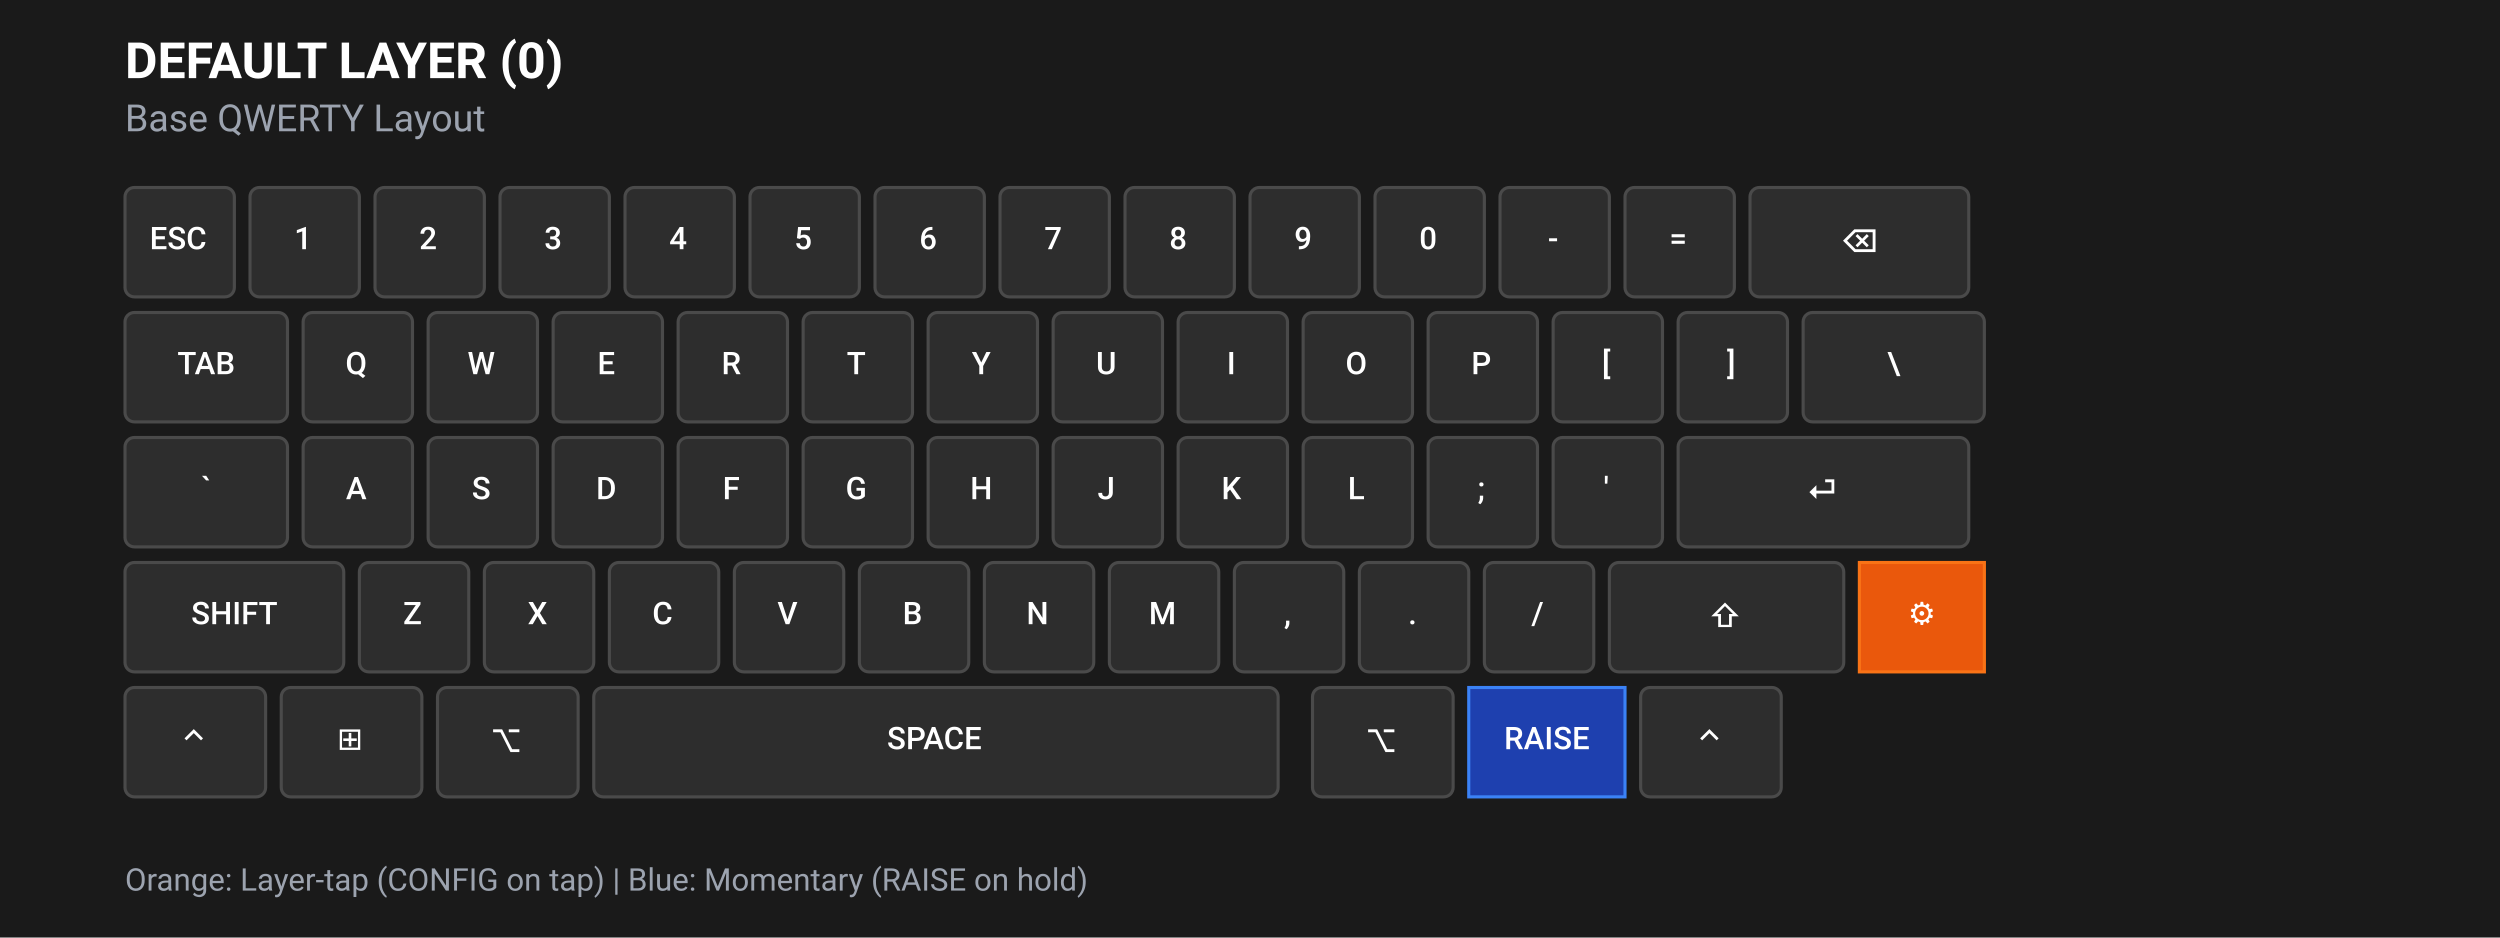
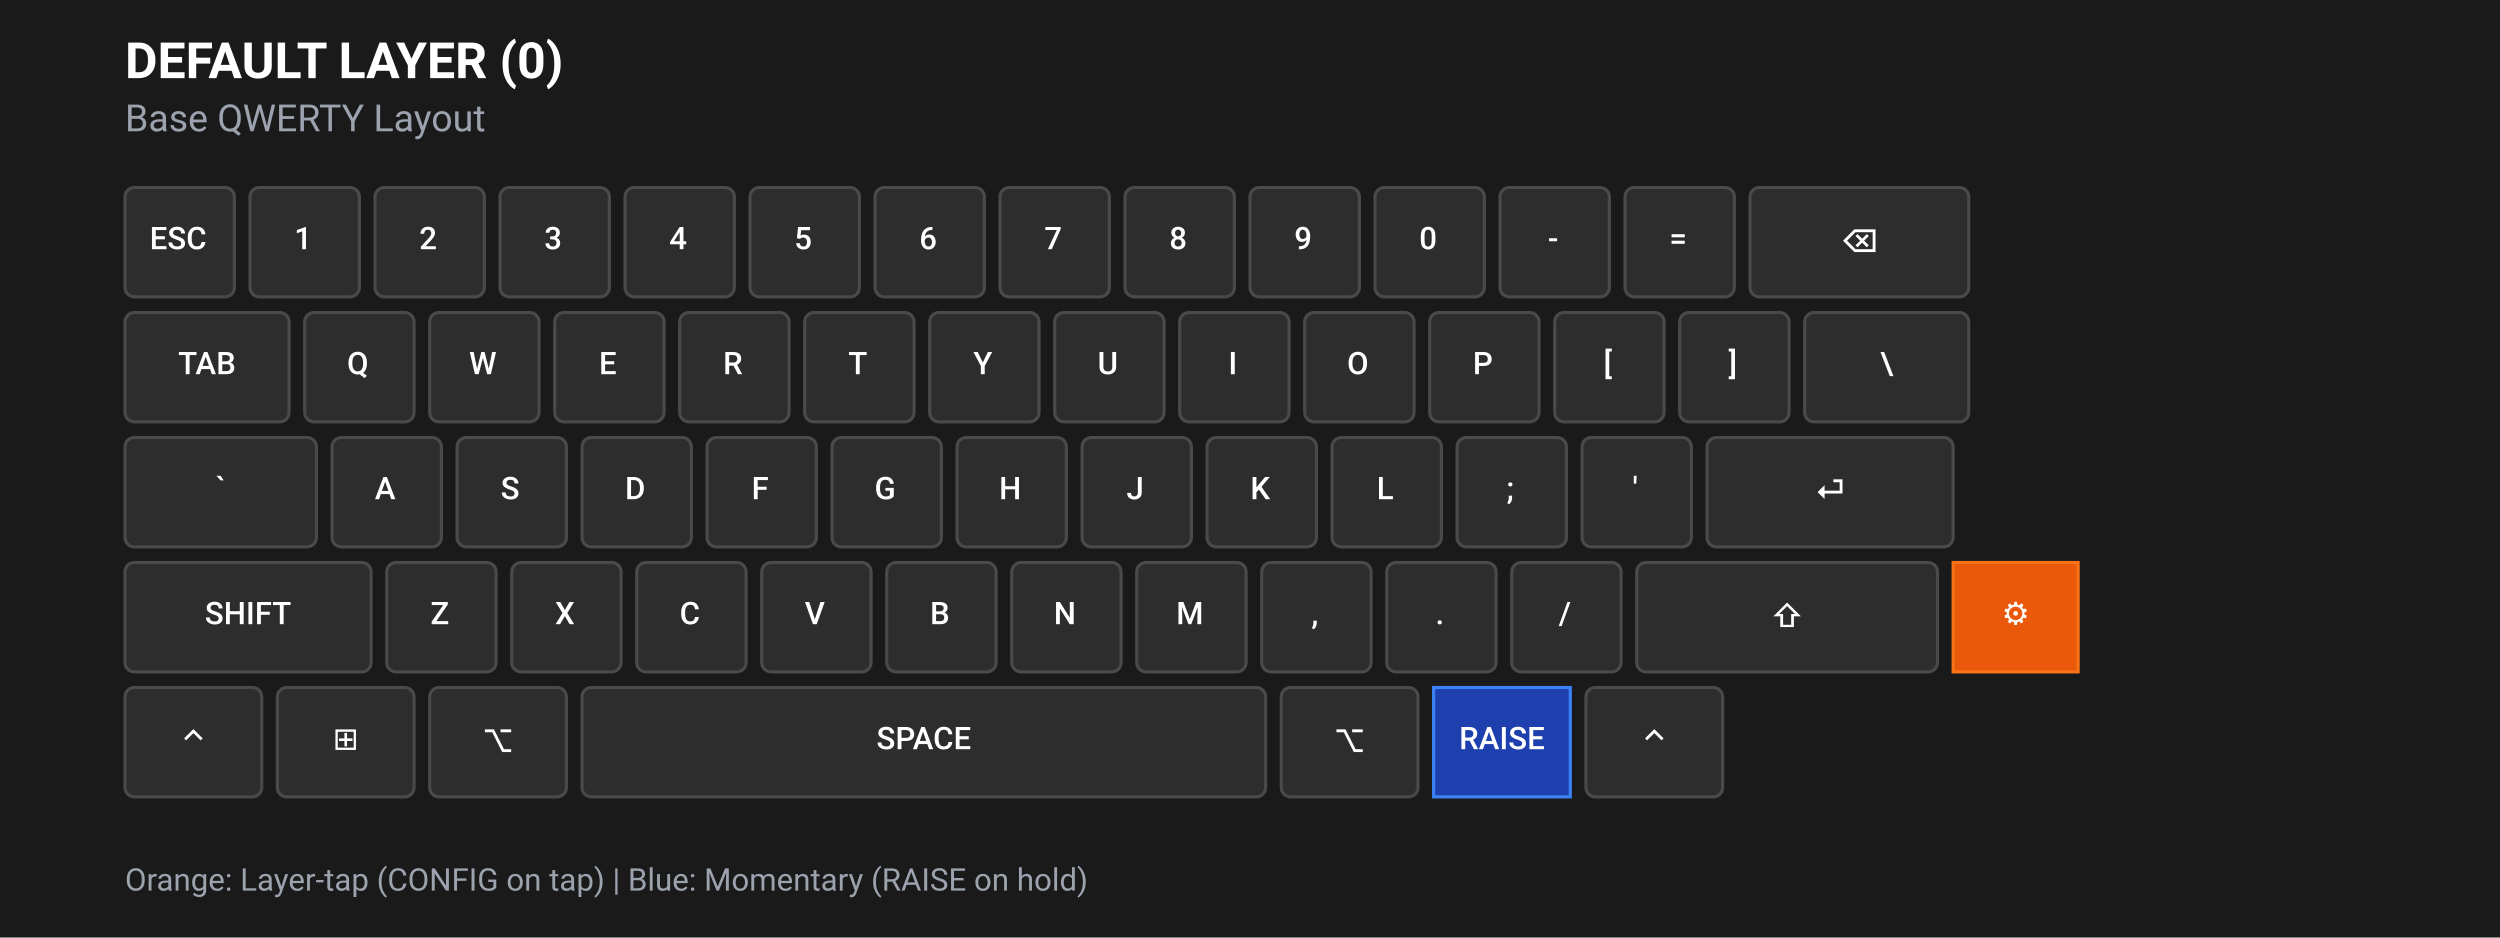
<svg xmlns="http://www.w3.org/2000/svg" viewBox="0 0 800 300" width="800" height="300">
  <defs>
    <style>
      .key {
        fill: #2d2d2d;
        stroke: #4a4a4a;
        stroke-width: 1;
        rx: 3;
      }
      .key-text {
        font-family: -apple-system, BlinkMacSystemFont, 'Segoe UI', Roboto, sans-serif;
        font-size: 10px;
        font-weight: 500;
        fill: #ffffff;
        text-anchor: middle;
        dominant-baseline: middle;
      }
      .key-special {
        fill: #1e40af;
        stroke: #3b82f6;
      }
      .key-special .key-text {
        fill: #ffffff;
      }
      .key-layer {
        fill: #ea580c;
        stroke: #f97316;
      }
      .key-layer .key-text {
        fill: #ffffff;
      }
      .title {
        font-family: -apple-system, BlinkMacSystemFont, 'Segoe UI', Roboto, sans-serif;
        font-size: 16px;
        font-weight: 600;
        fill: #ffffff;
      }
      .subtitle {
        font-family: -apple-system, BlinkMacSystemFont, 'Segoe UI', Roboto, sans-serif;
        font-size: 12px;
        fill: #9ca3af;
        font-weight: 400;
      }
    </style>
  </defs>
  <rect width="800" height="300" fill="#1a1a1a" />
  <text x="40" y="25" class="title">DEFAULT LAYER (0)</text>
  <text x="40" y="42" class="subtitle">Base QWERTY Layout</text>
  <rect x="40" y="60" width="35" height="35" class="key" />
  <text x="57" y="77" class="key-text">ESC</text>
  <rect x="80" y="60" width="35" height="35" class="key" />
  <text x="97" y="77" class="key-text">1</text>
  <rect x="120" y="60" width="35" height="35" class="key" />
  <text x="137" y="77" class="key-text">2</text>
  <rect x="160" y="60" width="35" height="35" class="key" />
  <text x="177" y="77" class="key-text">3</text>
  <rect x="200" y="60" width="35" height="35" class="key" />
  <text x="217" y="77" class="key-text">4</text>
  <rect x="240" y="60" width="35" height="35" class="key" />
  <text x="257" y="77" class="key-text">5</text>
  <rect x="280" y="60" width="35" height="35" class="key" />
  <text x="297" y="77" class="key-text">6</text>
  <rect x="320" y="60" width="35" height="35" class="key" />
  <text x="337" y="77" class="key-text">7</text>
  <rect x="360" y="60" width="35" height="35" class="key" />
  <text x="377" y="77" class="key-text">8</text>
  <rect x="400" y="60" width="35" height="35" class="key" />
  <text x="417" y="77" class="key-text">9</text>
  <rect x="440" y="60" width="35" height="35" class="key" />
  <text x="457" y="77" class="key-text">0</text>
  <rect x="480" y="60" width="35" height="35" class="key" />
  <text x="497" y="77" class="key-text">-</text>
  <rect x="520" y="60" width="35" height="35" class="key" />
  <text x="537" y="77" class="key-text">=</text>
  <rect x="560" y="60" width="70" height="35" class="key" />
  <text x="595" y="77" class="key-text">⌫</text>
-   <rect x="40" y="100" width="52" height="35" class="key" />
-   <text x="66" y="117" class="key-text">TAB</text>
-   <rect x="97" y="100" width="35" height="35" class="key" />
-   <text x="114" y="117" class="key-text">Q</text>
-   <rect x="137" y="100" width="35" height="35" class="key" />
-   <text x="154" y="117" class="key-text">W</text>
-   <rect x="177" y="100" width="35" height="35" class="key" />
-   <text x="194" y="117" class="key-text">E</text>
-   <rect x="217" y="100" width="35" height="35" class="key" />
-   <text x="234" y="117" class="key-text">R</text>
-   <rect x="257" y="100" width="35" height="35" class="key" />
-   <text x="274" y="117" class="key-text">T</text>
-   <rect x="297" y="100" width="35" height="35" class="key" />
-   <text x="314" y="117" class="key-text">Y</text>
-   <rect x="337" y="100" width="35" height="35" class="key" />
-   <text x="354" y="117" class="key-text">U</text>
-   <rect x="377" y="100" width="35" height="35" class="key" />
-   <text x="394" y="117" class="key-text">I</text>
-   <rect x="417" y="100" width="35" height="35" class="key" />
-   <text x="434" y="117" class="key-text">O</text>
-   <rect x="457" y="100" width="35" height="35" class="key" />
-   <text x="474" y="117" class="key-text">P</text>
-   <rect x="497" y="100" width="35" height="35" class="key" />
-   <text x="514" y="117" class="key-text">[</text>
-   <rect x="537" y="100" width="35" height="35" class="key" />
-   <text x="554" y="117" class="key-text">]</text>
-   <rect x="577" y="100" width="58" height="35" class="key" />
-   <text x="606" y="117" class="key-text">\</text>
-   <rect x="40" y="140" width="52" height="35" class="key" />
-   <text x="66" y="157" class="key-text">`</text>
-   <rect x="97" y="140" width="35" height="35" class="key" />
-   <text x="114" y="157" class="key-text">A</text>
-   <rect x="137" y="140" width="35" height="35" class="key" />
-   <text x="154" y="157" class="key-text">S</text>
-   <rect x="177" y="140" width="35" height="35" class="key" />
-   <text x="194" y="157" class="key-text">D</text>
-   <rect x="217" y="140" width="35" height="35" class="key" />
-   <text x="234" y="157" class="key-text">F</text>
-   <rect x="257" y="140" width="35" height="35" class="key" />
-   <text x="274" y="157" class="key-text">G</text>
-   <rect x="297" y="140" width="35" height="35" class="key" />
-   <text x="314" y="157" class="key-text">H</text>
-   <rect x="337" y="140" width="35" height="35" class="key" />
-   <text x="354" y="157" class="key-text">J</text>
-   <rect x="377" y="140" width="35" height="35" class="key" />
-   <text x="394" y="157" class="key-text">K</text>
-   <rect x="417" y="140" width="35" height="35" class="key" />
-   <text x="434" y="157" class="key-text">L</text>
-   <rect x="457" y="140" width="35" height="35" class="key" />
-   <text x="474" y="157" class="key-text">;</text>
-   <rect x="497" y="140" width="35" height="35" class="key" />
-   <text x="514" y="157" class="key-text">'</text>
-   <rect x="537" y="140" width="93" height="35" class="key" />
-   <text x="583" y="157" class="key-text">⏎</text>
-   <rect x="40" y="180" width="70" height="35" class="key" />
-   <text x="75" y="197" class="key-text">SHIFT</text>
-   <rect x="115" y="180" width="35" height="35" class="key" />
-   <text x="132" y="197" class="key-text">Z</text>
-   <rect x="155" y="180" width="35" height="35" class="key" />
-   <text x="172" y="197" class="key-text">X</text>
-   <rect x="195" y="180" width="35" height="35" class="key" />
-   <text x="212" y="197" class="key-text">C</text>
-   <rect x="235" y="180" width="35" height="35" class="key" />
-   <text x="252" y="197" class="key-text">V</text>
-   <rect x="275" y="180" width="35" height="35" class="key" />
-   <text x="292" y="197" class="key-text">B</text>
-   <rect x="315" y="180" width="35" height="35" class="key" />
-   <text x="332" y="197" class="key-text">N</text>
-   <rect x="355" y="180" width="35" height="35" class="key" />
-   <text x="372" y="197" class="key-text">M</text>
-   <rect x="395" y="180" width="35" height="35" class="key" />
-   <text x="412" y="197" class="key-text">,</text>
-   <rect x="435" y="180" width="35" height="35" class="key" />
-   <text x="452" y="197" class="key-text">.</text>
-   <rect x="475" y="180" width="35" height="35" class="key" />
-   <text x="492" y="197" class="key-text">/</text>
-   <rect x="515" y="180" width="75" height="35" class="key" />
-   <text x="552" y="197" class="key-text">⇧</text>
-   <rect x="595" y="180" width="40" height="35" class="key-layer" />
-   <text x="615" y="197" class="key-text">⚙</text>
-   <rect x="40" y="220" width="45" height="35" class="key" />
-   <text x="62" y="237" class="key-text">⌃</text>
-   <rect x="90" y="220" width="45" height="35" class="key" />
-   <text x="112" y="237" class="key-text">⊞</text>
-   <rect x="140" y="220" width="45" height="35" class="key" />
-   <text x="162" y="237" class="key-text">⌥</text>
-   <rect x="190" y="220" width="219" height="35" class="key" />
-   <text x="299" y="237" class="key-text">SPACE</text>
-   <rect x="420" y="220" width="45" height="35" class="key" />
-   <text x="442" y="237" class="key-text">⌥</text>
-   <rect x="470" y="220" width="50" height="35" class="key-special" />
-   <text x="495" y="237" class="key-text">RAISE</text>
-   <rect x="525" y="220" width="45" height="35" class="key" />
-   <text x="547" y="237" class="key-text">⌃</text>
+   <rect x="40" y="100" width="52.5" height="35" class="key" />
+   <text x="66.25" y="117" class="key-text">TAB</text>
+   <rect x="97.5" y="100" width="35" height="35" class="key" />
+   <text x="114.5" y="117" class="key-text">Q</text>
+   <rect x="137.5" y="100" width="35" height="35" class="key" />
+   <text x="154.5" y="117" class="key-text">W</text>
+   <rect x="177.5" y="100" width="35" height="35" class="key" />
+   <text x="194.5" y="117" class="key-text">E</text>
+   <rect x="217.5" y="100" width="35" height="35" class="key" />
+   <text x="234.5" y="117" class="key-text">R</text>
+   <rect x="257.5" y="100" width="35" height="35" class="key" />
+   <text x="274.5" y="117" class="key-text">T</text>
+   <rect x="297.5" y="100" width="35" height="35" class="key" />
+   <text x="314.5" y="117" class="key-text">Y</text>
+   <rect x="337.5" y="100" width="35" height="35" class="key" />
+   <text x="354.5" y="117" class="key-text">U</text>
+   <rect x="377.5" y="100" width="35" height="35" class="key" />
+   <text x="394.5" y="117" class="key-text">I</text>
+   <rect x="417.5" y="100" width="35" height="35" class="key" />
+   <text x="434.5" y="117" class="key-text">O</text>
+   <rect x="457.5" y="100" width="35" height="35" class="key" />
+   <text x="474.5" y="117" class="key-text">P</text>
+   <rect x="497.5" y="100" width="35" height="35" class="key" />
+   <text x="514.5" y="117" class="key-text">[</text>
+   <rect x="537.5" y="100" width="35" height="35" class="key" />
+   <text x="554.5" y="117" class="key-text">]</text>
+   <rect x="577.5" y="100" width="52.5" height="35" class="key" />
+   <text x="603.75" y="117" class="key-text">\</text>
+   <rect x="40" y="140" width="61.25" height="35" class="key" />
+   <text x="70.625" y="157" class="key-text">`</text>
+   <rect x="106.25" y="140" width="35" height="35" class="key" />
+   <text x="123.25" y="157" class="key-text">A</text>
+   <rect x="146.25" y="140" width="35" height="35" class="key" />
+   <text x="163.25" y="157" class="key-text">S</text>
+   <rect x="186.25" y="140" width="35" height="35" class="key" />
+   <text x="203.25" y="157" class="key-text">D</text>
+   <rect x="226.25" y="140" width="35" height="35" class="key" />
+   <text x="243.25" y="157" class="key-text">F</text>
+   <rect x="266.25" y="140" width="35" height="35" class="key" />
+   <text x="283.25" y="157" class="key-text">G</text>
+   <rect x="306.25" y="140" width="35" height="35" class="key" />
+   <text x="323.25" y="157" class="key-text">H</text>
+   <rect x="346.25" y="140" width="35" height="35" class="key" />
+   <text x="363.25" y="157" class="key-text">J</text>
+   <rect x="386.25" y="140" width="35" height="35" class="key" />
+   <text x="403.25" y="157" class="key-text">K</text>
+   <rect x="426.25" y="140" width="35" height="35" class="key" />
+   <text x="443.25" y="157" class="key-text">L</text>
+   <rect x="466.25" y="140" width="35" height="35" class="key" />
+   <text x="483.25" y="157" class="key-text">;</text>
+   <rect x="506.25" y="140" width="35" height="35" class="key" />
+   <text x="523.25" y="157" class="key-text">'</text>
+   <rect x="546.25" y="140" width="78.75" height="35" class="key" />
+   <text x="585.625" y="157" class="key-text">⏎</text>
+   <rect x="40" y="180" width="78.75" height="35" class="key" />
+   <text x="79.375" y="197" class="key-text">SHIFT</text>
+   <rect x="123.75" y="180" width="35" height="35" class="key" />
+   <text x="140.75" y="197" class="key-text">Z</text>
+   <rect x="163.75" y="180" width="35" height="35" class="key" />
+   <text x="180.75" y="197" class="key-text">X</text>
+   <rect x="203.75" y="180" width="35" height="35" class="key" />
+   <text x="220.75" y="197" class="key-text">C</text>
+   <rect x="243.75" y="180" width="35" height="35" class="key" />
+   <text x="260.75" y="197" class="key-text">V</text>
+   <rect x="283.75" y="180" width="35" height="35" class="key" />
+   <text x="300.75" y="197" class="key-text">B</text>
+   <rect x="323.75" y="180" width="35" height="35" class="key" />
+   <text x="340.75" y="197" class="key-text">N</text>
+   <rect x="363.75" y="180" width="35" height="35" class="key" />
+   <text x="380.75" y="197" class="key-text">M</text>
+   <rect x="403.75" y="180" width="35" height="35" class="key" />
+   <text x="420.75" y="197" class="key-text">,</text>
+   <rect x="443.75" y="180" width="35" height="35" class="key" />
+   <text x="460.75" y="197" class="key-text">.</text>
+   <rect x="483.75" y="180" width="35" height="35" class="key" />
+   <text x="500.75" y="197" class="key-text">/</text>
+   <rect x="523.75" y="180" width="96.25" height="35" class="key" />
+   <text x="571.875" y="197" class="key-text">⇧</text>
+   <rect x="625" y="180" width="40" height="35" class="key-layer" />
+   <text x="645" y="197" class="key-text">⚙</text>
+   <rect x="40" y="220" width="43.75" height="35" class="key" />
+   <text x="61.875" y="237" class="key-text">⌃</text>
+   <rect x="88.75" y="220" width="43.75" height="35" class="key" />
+   <text x="110.625" y="237" class="key-text">⊞</text>
+   <rect x="137.5" y="220" width="43.75" height="35" class="key" />
+   <text x="159.375" y="237" class="key-text">⌥</text>
+   <rect x="186.25" y="220" width="218.75" height="35" class="key" />
+   <text x="295.625" y="237" class="key-text">SPACE</text>
+   <rect x="410" y="220" width="43.75" height="35" class="key" />
+   <text x="431.875" y="237" class="key-text">⌥</text>
+   <rect x="458.75" y="220" width="43.75" height="35" class="key-special" />
+   <text x="480.625" y="237" class="key-text">RAISE</text>
+   <rect x="507.5" y="220" width="43.75" height="35" class="key" />
+   <text x="529.375" y="237" class="key-text">⌃</text>
  <text x="40" y="285" style="font-family: -apple-system, BlinkMacSystemFont, 'Segoe UI', Roboto, sans-serif; font-size: 10px; fill: #9ca3af;">
    Orange: Layer-tap (CONFIG on tap) | Blue: Momentary (RAISE on hold)
  </text>
</svg>
